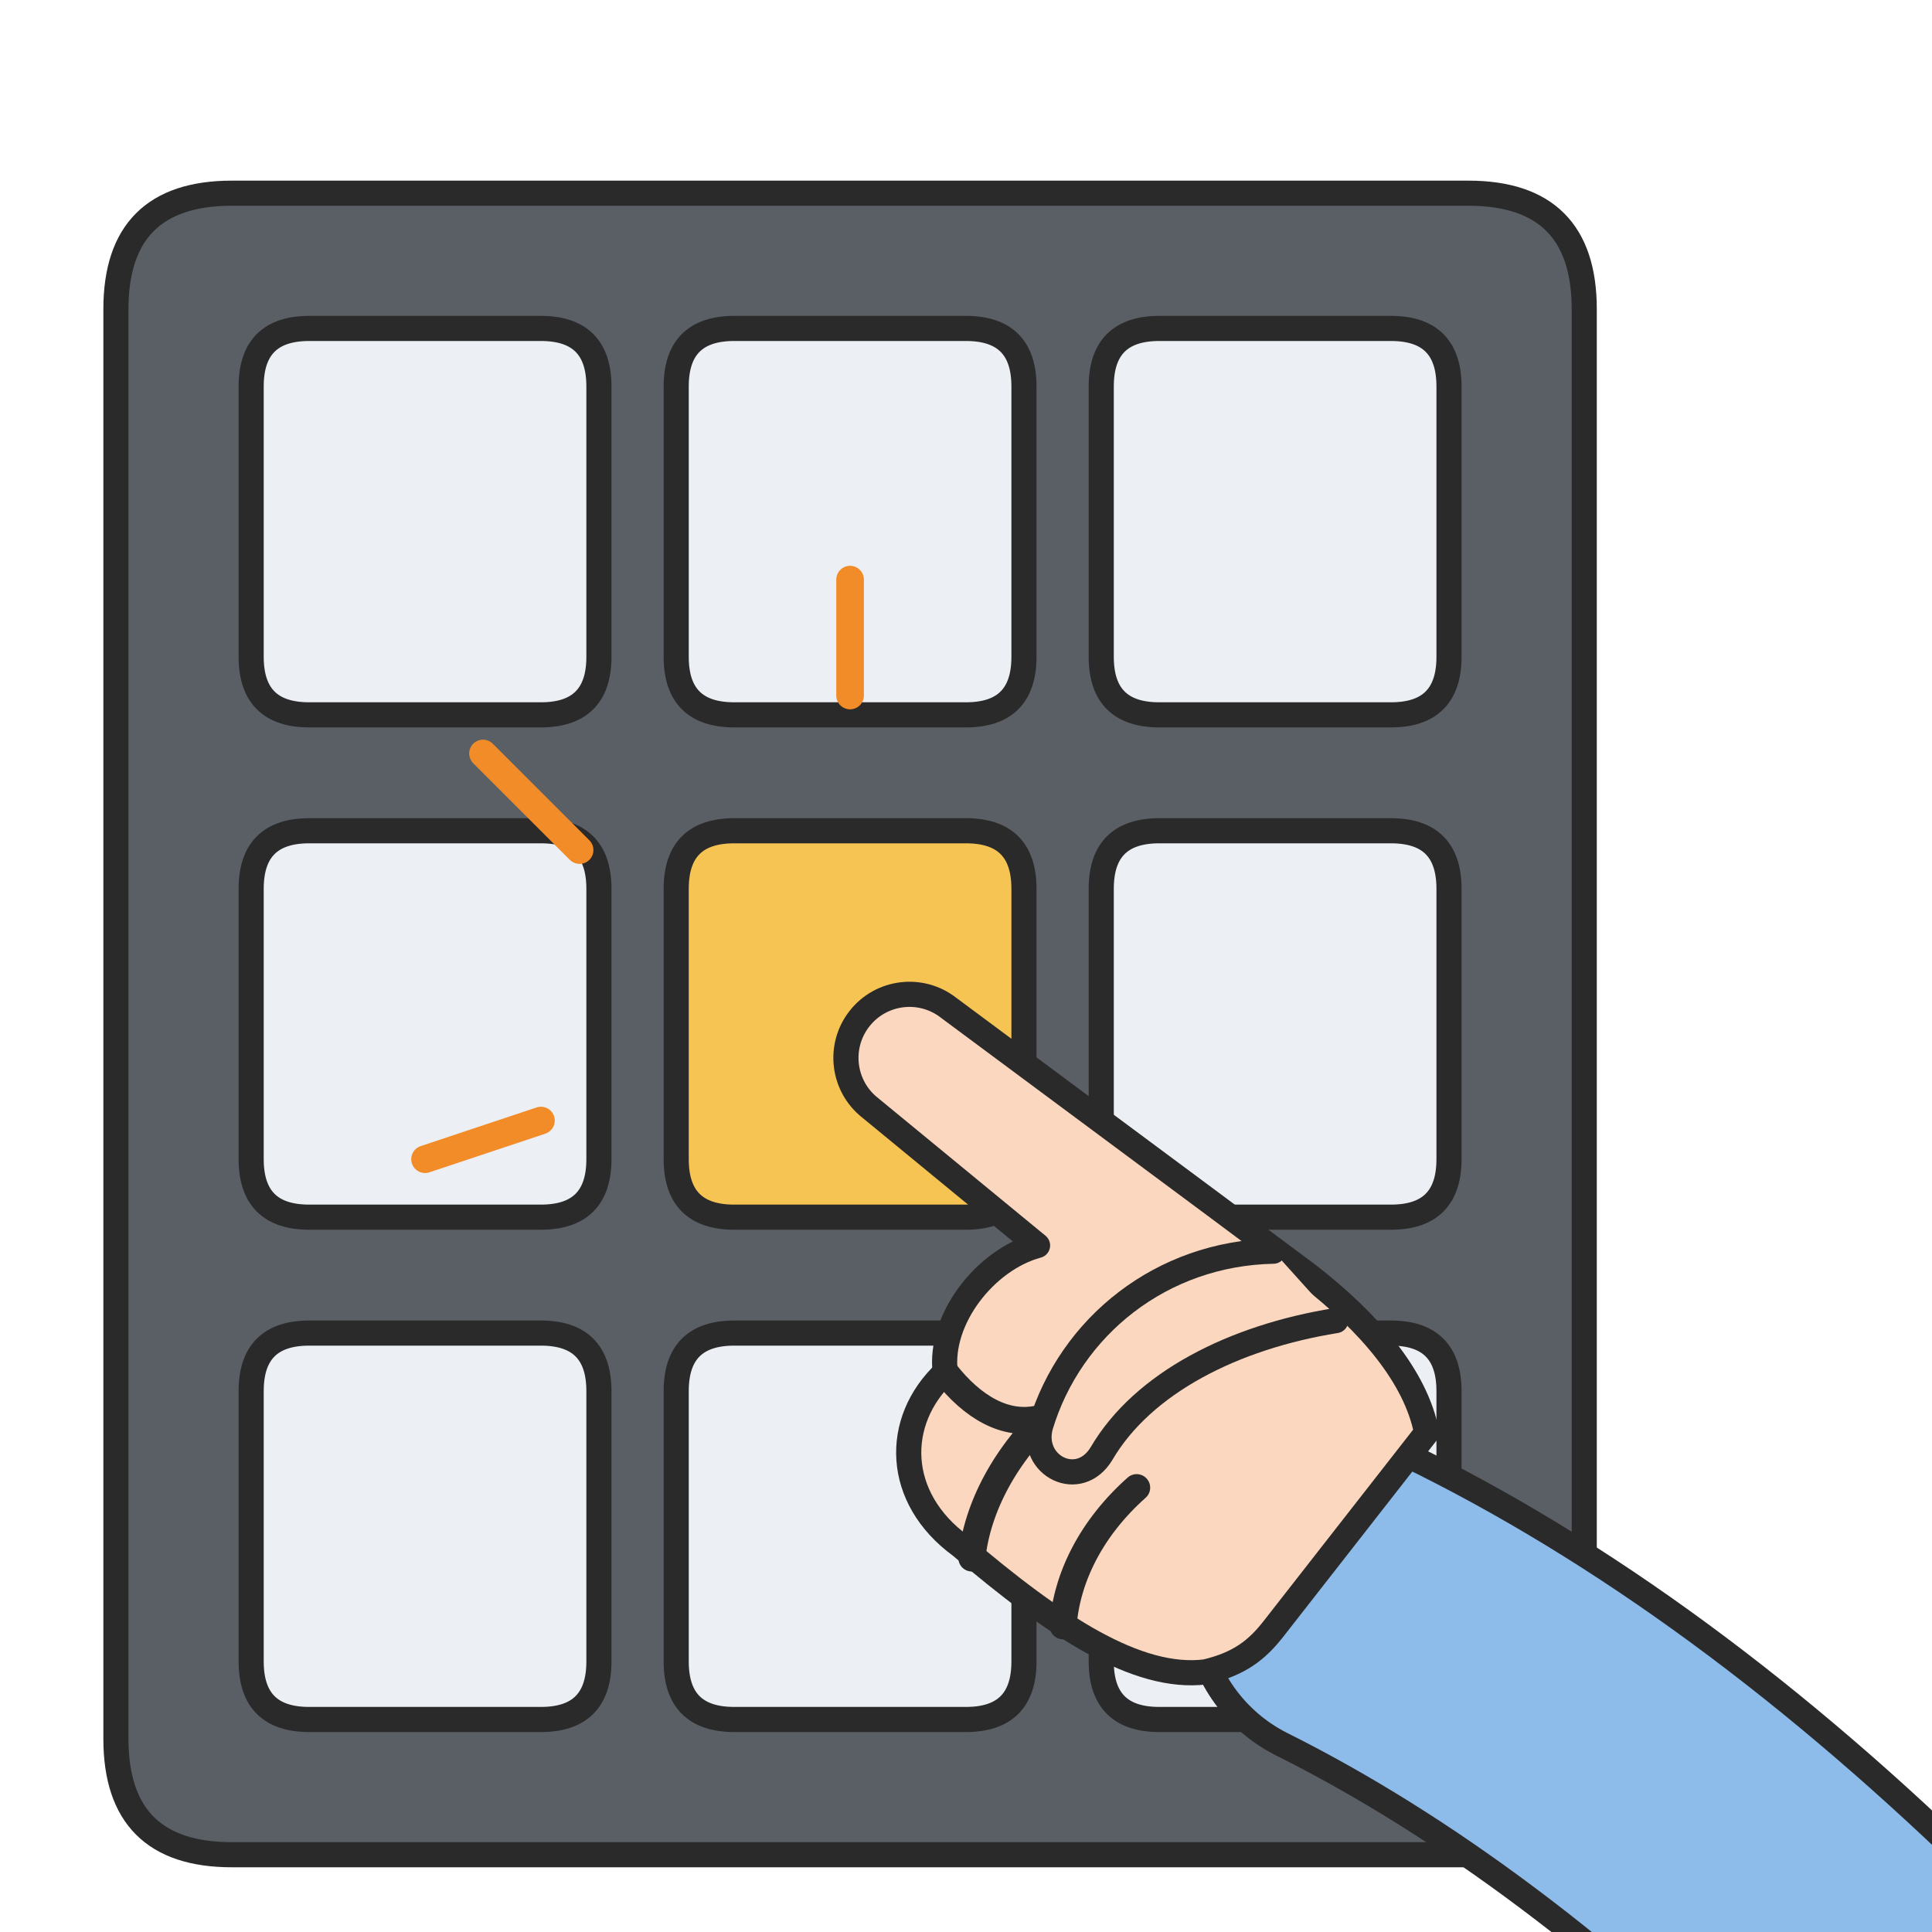
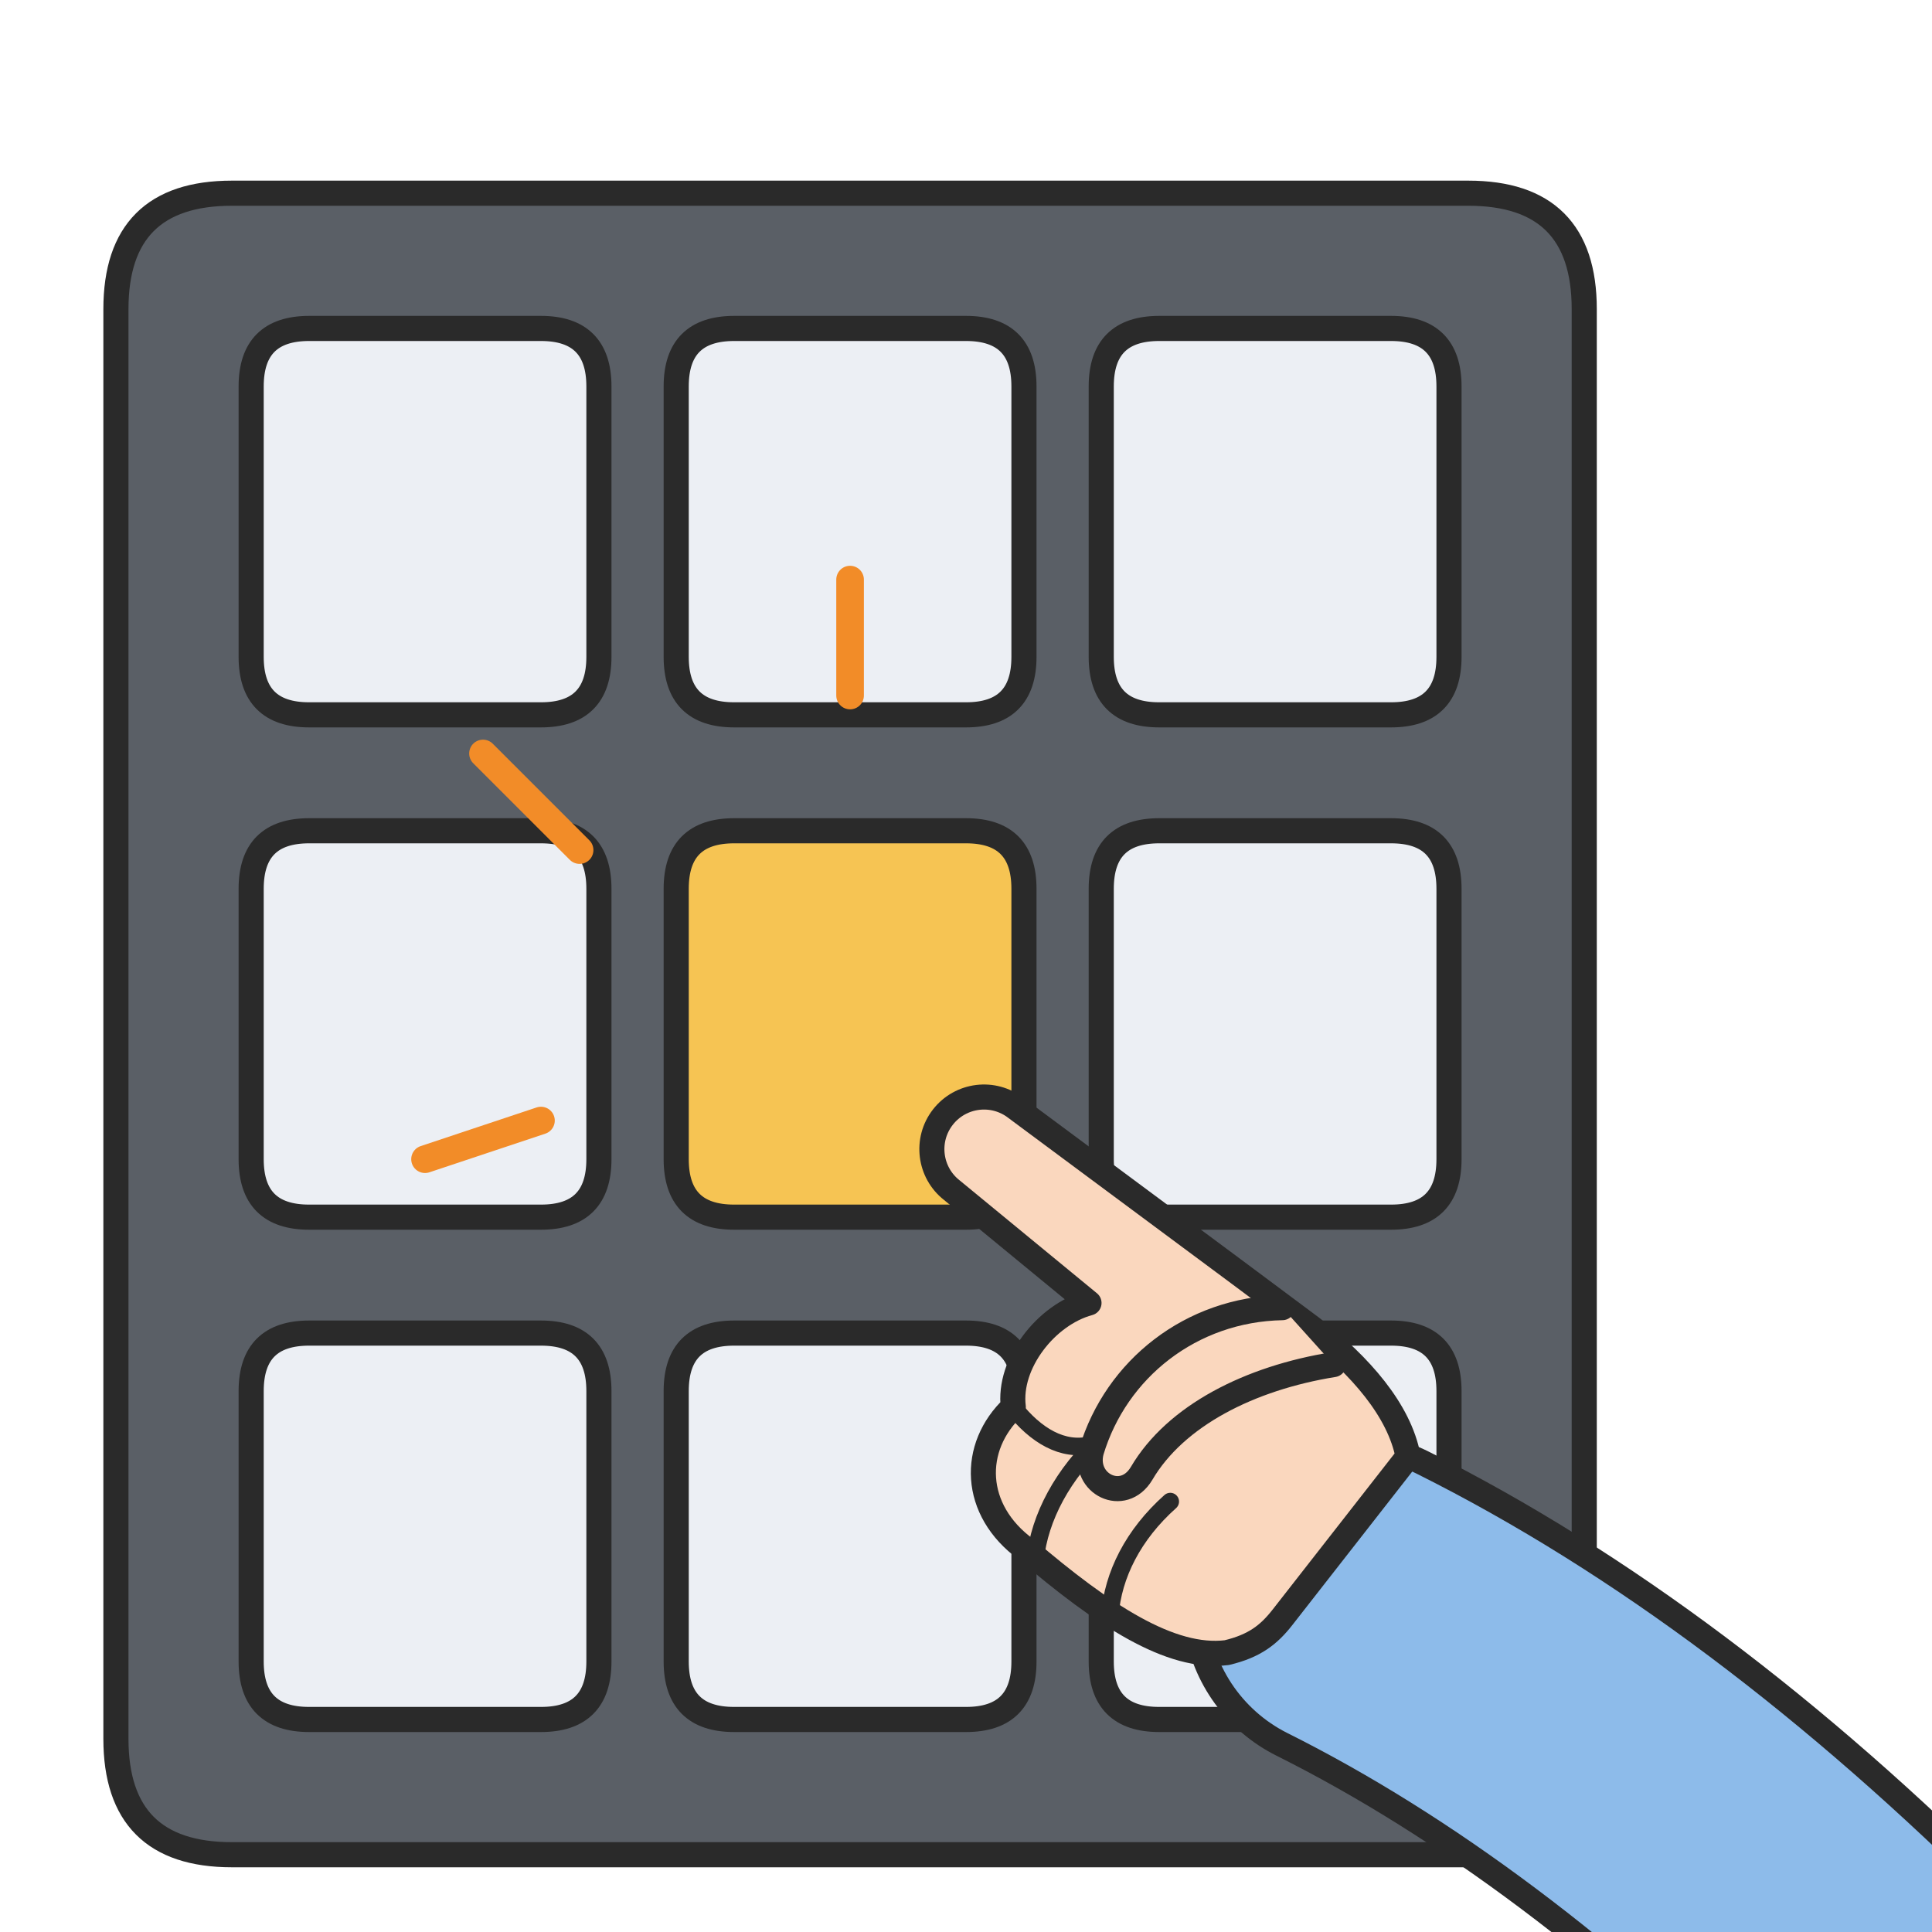
<svg xmlns="http://www.w3.org/2000/svg" viewBox="0 0 100 100" width="512" height="512" stroke-linecap="round" stroke-linejoin="round" role="img" aria-label="zadať">
  <path d="M12 10 H76 Q82 10 82 16 V90 Q82 96 76 96 H12 Q6 96 6 90 V16 Q6 10 12 10 Z" fill="#5A5F66" stroke="#2A2A2A" stroke-width="1.3" />
  <path d="M16 17 H28 Q31 17 31 20 V34 Q31 37 28 37 H16 Q13 37 13 34 V20 Q13 17 16 17 Z" fill="#ECEFF4" stroke="#2A2A2A" stroke-width="1.3" />
  <path d="M38 17 H50 Q53 17 53 20 V34 Q53 37 50 37 H38 Q35 37 35 34 V20 Q35 17 38 17 Z" fill="#ECEFF4" stroke="#2A2A2A" stroke-width="1.3" />
  <path d="M60 17 H72 Q75 17 75 20 V34 Q75 37 72 37 H60 Q57 37 57 34 V20 Q57 17 60 17 Z" fill="#ECEFF4" stroke="#2A2A2A" stroke-width="1.3" />
  <path d="M16 43 H28 Q31 43 31 46 V60 Q31 63 28 63 H16 Q13 63 13 60 V46 Q13 43 16 43 Z" fill="#ECEFF4" stroke="#2A2A2A" stroke-width="1.3" />
  <path d="M38 43 H50 Q53 43 53 46 V60 Q53 63 50 63 H38 Q35 63 35 60 V46 Q35 43 38 43 Z" fill="#F6C453" stroke="#2A2A2A" stroke-width="1.3" />
  <path d="M60 43 H72 Q75 43 75 46 V60 Q75 63 72 63 H60 Q57 63 57 60 V46 Q57 43 60 43 Z" fill="#ECEFF4" stroke="#2A2A2A" stroke-width="1.3" />
  <path d="M16 69 H28 Q31 69 31 72 V86 Q31 89 28 89 H16 Q13 89 13 86 V72 Q13 69 16 69 Z" fill="#ECEFF4" stroke="#2A2A2A" stroke-width="1.3" />
  <path d="M38 69 H50 Q53 69 53 72 V86 Q53 89 50 89 H38 Q35 89 35 86 V72 Q35 69 38 69 Z" fill="#ECEFF4" stroke="#2A2A2A" stroke-width="1.3" />
  <path d="M60 69 H72 Q75 69 75 72 V86 Q75 89 72 89 H60 Q57 89 57 86 V72 Q57 69 60 69 Z" fill="#ECEFF4" stroke="#2A2A2A" stroke-width="1.3" />
  <path d="M98 104 Q84 90 70 83" fill="none" stroke="#2A2A2A" stroke-width="17.6" />
  <path d="M98 104 Q84 90 70 83" fill="none" stroke="#8DBBEA" stroke-width="15" />
-   <g transform="translate(68.5 81) rotate(-52) scale(-1.4 1.4)">
-     <path d="M-6.2 0 C-7.6 -1.6 -8.1 -4.2 -8.1 -7 L-8 -11.4 L-7.7 -23.6 A2.35 2.35 0 0 1 -3 -23.6 L-2.8 -15.6 C-1.2 -16.8 1.6 -16.8 3 -15.4 C5.6 -15.8 7.8 -14 7.7 -11 C7.9 -6.4 7.6 -2.8 5.8 -1 C4.8 -0.2 4 0 3 0 Z" fill="#FAD7BE" stroke="#2A2A2A" stroke-width="0.93" />
-     <path d="M3 -15.4 C3.4 -13.8 3.2 -12.4 2.2 -11.6 M1.6 -11.4 C4 -11.8 6.2 -11.4 7.8 -10.4 M2 -7.2 C4.2 -7.6 6.2 -7.2 7.7 -6.2" fill="none" stroke="#2A2A2A" stroke-width="1.0" />
-     <path d="M-8 -8.6 C-5.4 -11.8 -1.2 -12.8 2.4 -11.4 C3.8 -10.8 3.4 -8.8 1.8 -9 C-1.2 -9.4 -4.6 -7.8 -7.4 -5.2" fill="#FAD7BE" stroke="#2A2A2A" stroke-width="0.93" />
+   <g transform="translate(68.5 81) rotate(-52) scale(-1.148 1.148)">
+     <path d="M-6.2 0 C-7.6 -1.6 -8.1 -4.2 -8.1 -7 L-8 -11.4 L-7.7 -23.6 A2.35 2.35 0 0 1 -3 -23.6 L-2.8 -15.6 C-1.2 -16.8 1.6 -16.8 3 -15.4 C5.6 -15.8 7.8 -14 7.7 -11 C7.9 -6.4 7.6 -2.8 5.8 -1 C4.8 -0.2 4 0 3 0 Z" fill="#FAD7BE" stroke="#2A2A2A" stroke-width="1.13" />
+     <path d="M3 -15.4 C3.4 -13.8 3.2 -12.4 2.2 -11.6 M1.6 -11.4 C4 -11.8 6.2 -11.4 7.8 -10.4 M2 -7.2 C4.2 -7.6 6.2 -7.2 7.7 -6.2" fill="none" stroke="#2A2A2A" stroke-width="0.79" />
+     <path d="M-8 -8.6 C-5.4 -11.8 -1.2 -12.8 2.4 -11.4 C3.8 -10.8 3.4 -8.8 1.8 -9 C-1.2 -9.4 -4.6 -7.8 -7.4 -5.2" fill="#FAD7BE" stroke="#2A2A2A" stroke-width="1.13" />
  </g>
  <path d="M30 44 L25 39 M28 58 L22 60 M44 36 V30" fill="none" stroke="#F28C28" stroke-width="1.43" />
</svg>
